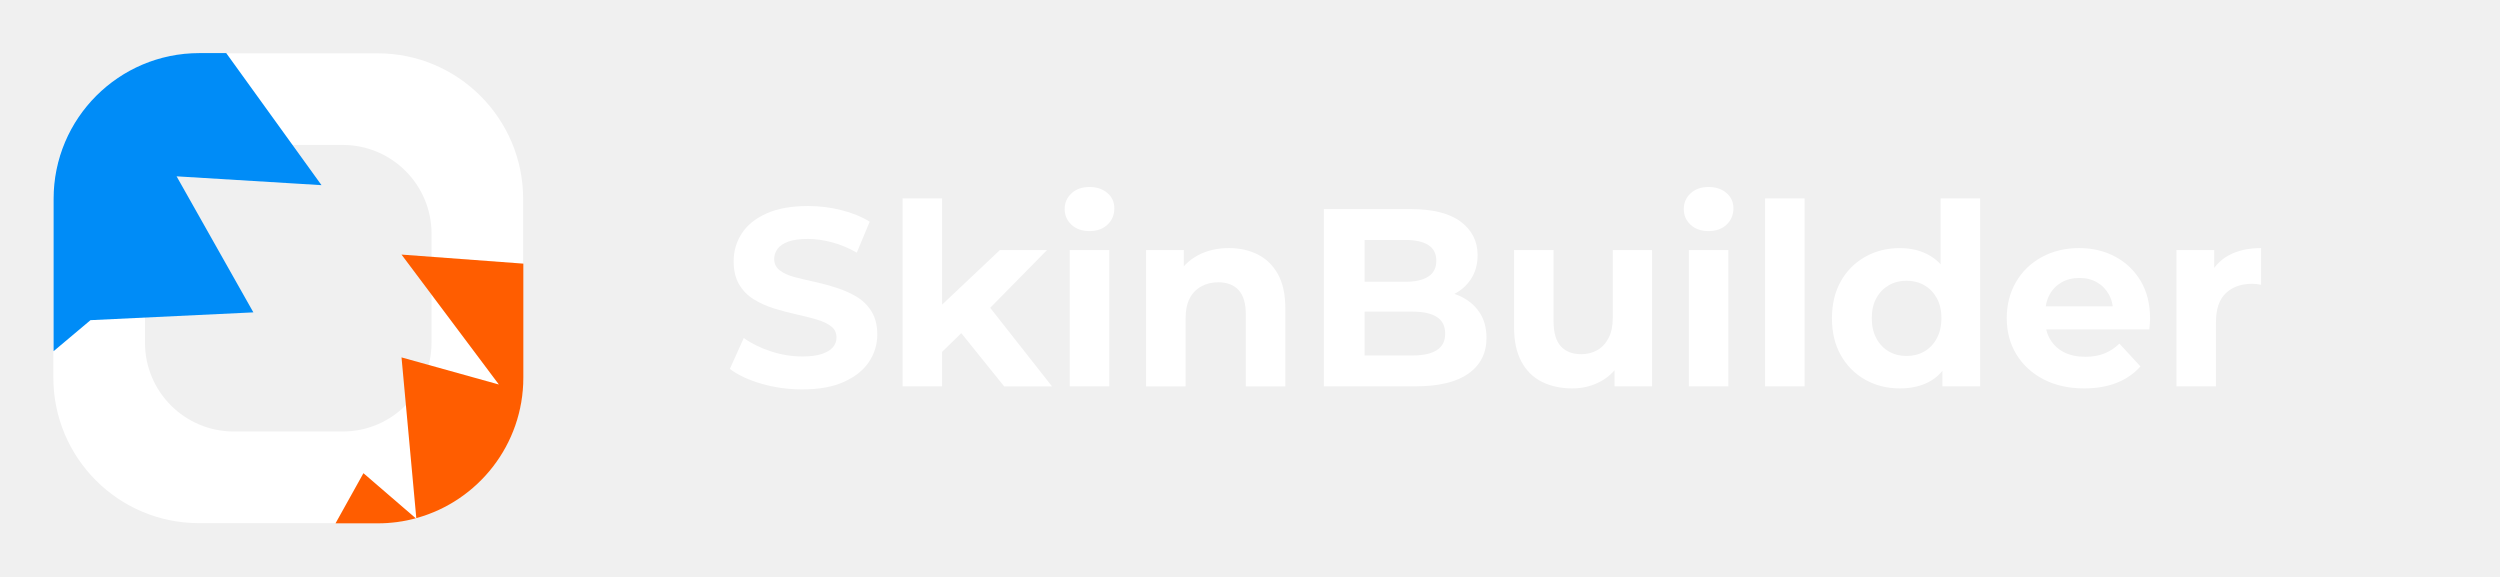
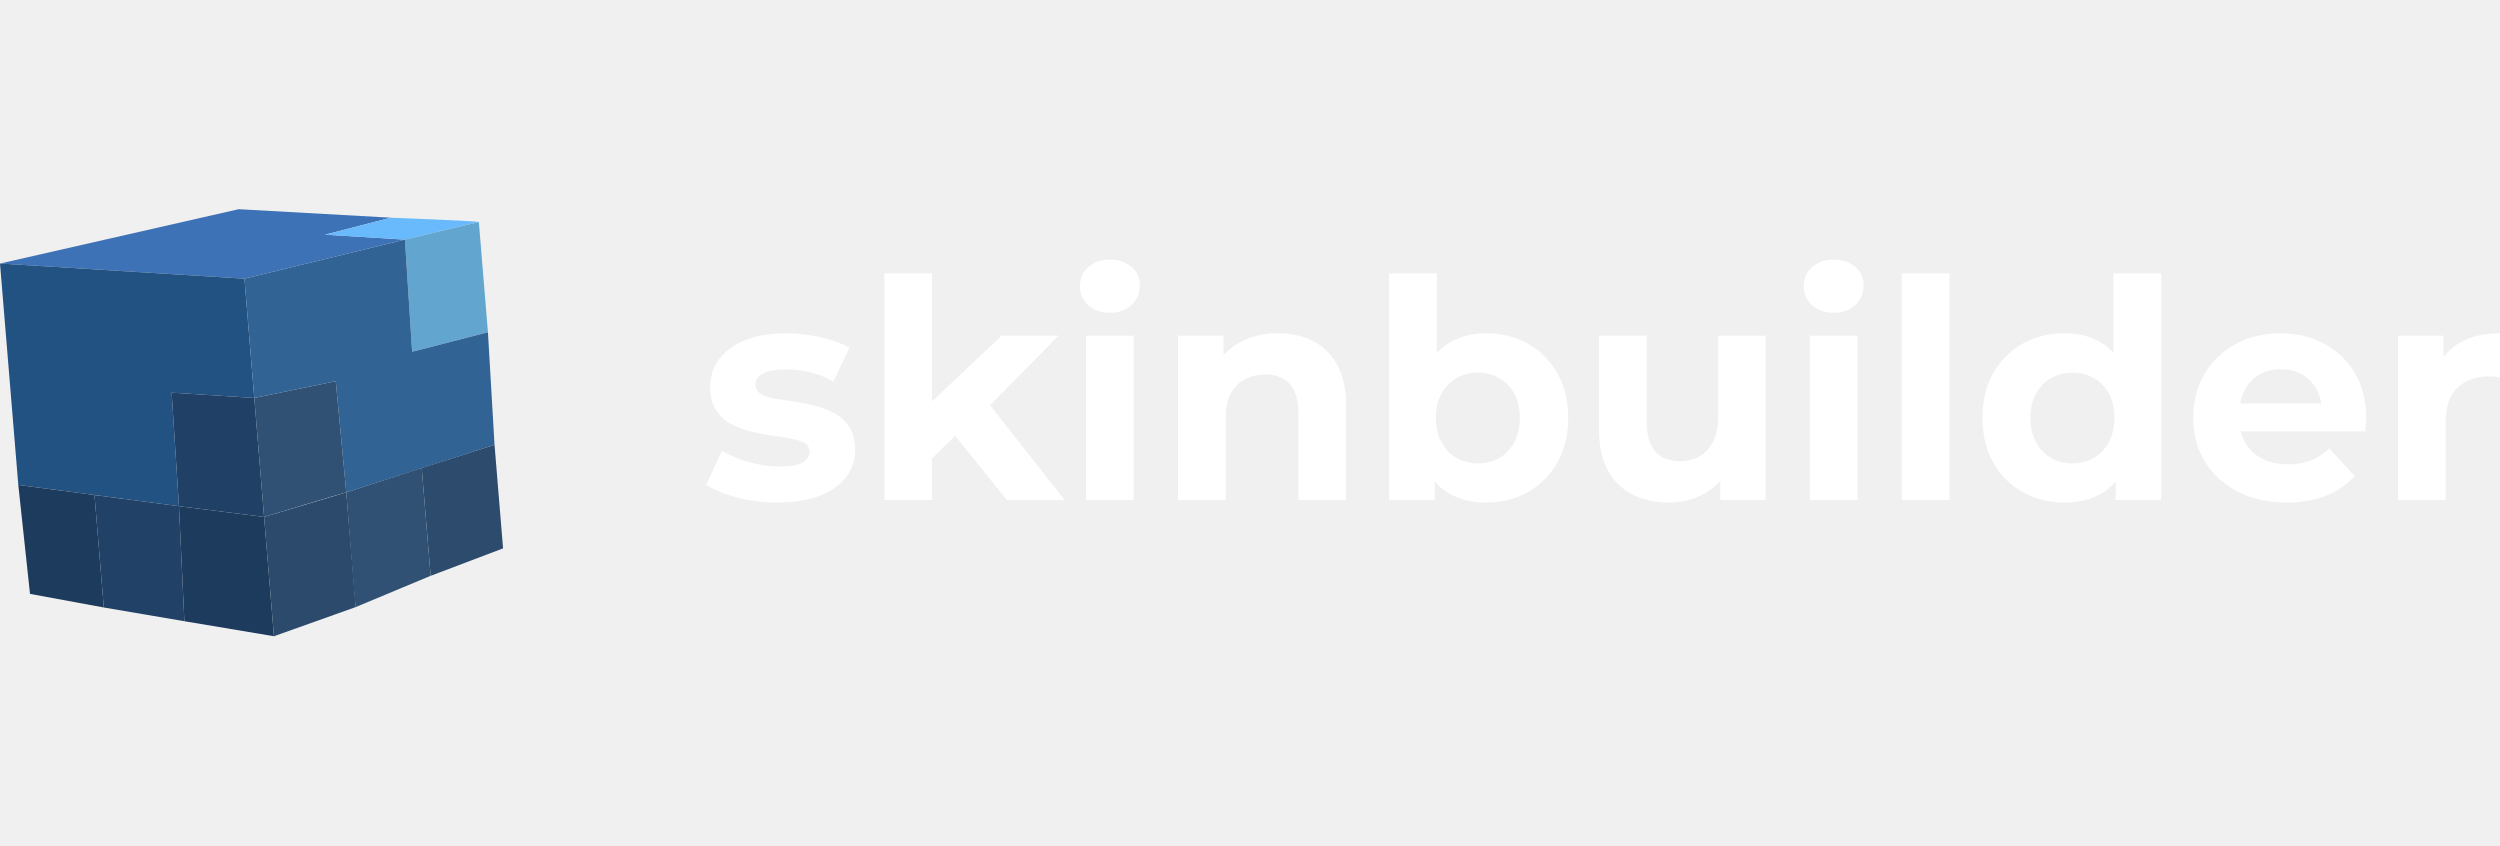
- <svg xmlns="http://www.w3.org/2000/svg" version="1.1" id="Слой_1" x="0px" y="0px" viewBox="0 0 8674 2000" style="enable-background:new 0 0 8674 2000;" xml:space="preserve">
+ <svg xmlns="http://www.w3.org/2000/svg" version="1.1" id="Слой_1" x="0px" y="0px" viewBox="0 0 5915.7 2000" style="enable-background:new 0 0 5915.7 2000;" xml:space="preserve">
  <style type="text/css">
- 	.st0{fill:#FFFFFF;}
- 	.st1{fill:#008CF7;}
- 	.st2{fill:#FF5D00;}
+ 	.st0{fill:#3E72B6;}
+ 	.st1{fill:#68BAFC;}
+ 	.st2{fill:#62A6CF;}
+ 	.st3{fill:#225282;}
+ 	.st4{fill:#316395;}
+ 	.st5{fill:#1D3B5D;}
+ 	.st6{fill:#214167;}
+ 	.st7{fill:#204066;}
+ 	.st8{fill:#305173;}
+ 	.st9{fill:#2D4B6D;}
+ 	.st10{fill:#2C4A6C;}
+ 	.st11{fill:#FFFFFF;}
</style>
-   <path class="st0" d="M1310,185H690.2c-278.9,0-505.1,226.1-505.1,505.1v619.8c0,279,226.1,505.2,505.1,505.2h619.8  c278.9,0,505.1-226.1,505.1-505.1V690.1C1815.1,411.1,1588.9,185,1310,185z M1497.2,1189c0,170.2-138,308.1-308.1,308.1H811.1  c-170.2,0-308.1-138-308.1-308.1V811c0-170.2,138-308.1,308.1-308.1h378.1c170.2,0,308.1,138,308.1,308.1L1497.2,1189L1497.2,1189z" />
-   <path class="st1" d="M185.9,689.8v528.7L314,1110.8l565.1-27l-266.4-472l502.8,30.6L784.9,184.2h-93.3  C412.3,184.2,185.9,410.6,185.9,689.8z" />
+   <polygon class="st0" points="0,623.6 564.8,495 924.9,515.1 769.1,555.3 958.1,567 578.4,659.4 " />
+   <path class="st1" d="M1133.1,525.3c-6.6-2.7-208.2-10.1-208.2-10.1l-155.8,40.2l189,11.7L1133.1,525.3z" />
+   <polygon class="st2" points="975.2,832.4 958.1,567 1133.1,525.3 1154.6,786.2 " />
+   <polygon class="st3" points="43.3,1147.5 0,623.6 578.4,659.4 601.7,941.7 406.2,929.2 423.5,1197.8 " />
+   <polygon class="st4" points="819.4,1165.1 1170.2,1052.6 1154.6,786.2 975.2,832.4 958.1,567 578.4,659.4 601.7,941.7 794.5,902 " />
+   <polygon class="st5" points="43.3,1147.5 71,1405.3 245.6,1437.5 223.6,1171.4 " />
+   <polygon class="st5" points="648.2,1505.5 624.9,1223.2 423.5,1197.8 436.3,1470 " />
+   <polygon class="st6" points="223.6,1171.4 423.5,1197.8 436.3,1470 245.6,1437.5 " />
+   <polygon class="st7" points="406.2,929.2 601.7,941.7 624.9,1223.2 423.5,1197.8 " />
+   <path class="st8" d="M819.4,1165.1c-4.8,0.4-194.5,58.1-194.5,58.1l-23.2-281.5L794.5,902L819.4,1165.1z" />
+   <polygon class="st9" points="1170.2,1052.6 1190.4,1297.6 1019,1362.6 997.9,1107.5 " />
+   <path class="st8" d="M841.8,1436.5c-2.3-7.8-22.4-271.4-22.4-271.4l178.5-57.7l21.1,255.1L841.8,1436.5z" />
+   <polygon class="st10" points="624.9,1223.2 648.2,1505.5 841.8,1436.5 819.4,1165.1 " />
  <g>
-     <path class="st2" d="M1164.1,1815.8h146.3c45.8,0,90.1-6,132.2-17.5L1261,1641.8L1164.1,1815.8z" />
-     <path class="st2" d="M1393.1,883.3l337.8,450.8l-337.8-94.1l51.3,557.7c214.2-58.7,371.4-254.9,371.4-487.6V914.7L1393.1,883.3z" />
-   </g>
-   <g>
-     <path class="st0" d="M2783.6,1351.1c-49.2,0-96.5-6.6-141.9-19.8c-45.4-13.2-81.9-30.3-109.4-51.4l48.3-107.2   c25.8,18.7,56.8,34.1,93.2,46.1c36.3,12,73,18,109.9,18c28.1,0,50.8-2.9,68.1-8.8c17.3-5.9,30-13.6,38.2-23.3   c8.2-9.7,12.3-21,12.3-33.9c0-16.4-6.4-29.4-19.3-39.1c-12.9-9.7-30-17.6-51.4-23.7c-21.4-6.1-44.7-12-69.9-17.6   c-25.2-5.6-50.5-12.3-76-20.2s-48.9-18.5-70.3-31.6c-21.4-13.2-38.4-30.5-51-51.9c-12.6-21.4-18.9-48.2-18.9-80.4   c0-35.2,9.4-67.2,28.1-96.2c18.7-29,47.3-52.1,85.7-69.4c38.4-17.3,86.6-25.9,144.6-25.9c38.7,0,76.9,4.7,114.7,14.1   s70.7,22.8,98.9,40.4l-44.8,107.2c-27.5-15.8-56-27.7-85.3-35.6c-29.3-7.9-57.4-11.9-84.4-11.9c-28.1,0-50.7,3.1-67.7,9.2   c-17,6.2-29.5,14.5-37.3,25c-7.9,10.6-11.9,22.3-11.9,35.2c0,16.4,6.4,29.6,19.3,39.6c12.9,10,29.9,17.7,51,23.3   c21.1,5.6,44.5,11.1,70.3,16.7c25.8,5.6,51.3,12.5,76.5,20.7s48.3,18.6,69.4,31.2c21.1,12.6,38.2,29.6,51.4,51   c13.2,21.4,19.8,47.9,19.8,79.5c0,34.6-9.5,66.2-28.6,94.9c-19,28.7-47.9,51.9-86.6,69.4   C2889.9,1342.3,2841.6,1351.1,2783.6,1351.1z" />
-     <path class="st0" d="M3131.6,1340.6V688.4h137.1v652.1H3131.6z M3245,1243.9l3.5-167.9l220.6-208.3h163.5l-211.8,215.3l-71.2,58.9   L3245,1243.9z M3484,1340.6l-159.9-198.6l86.1-106.3l239.9,305H3484z" />
-     <path class="st0" d="M3780.1,801.8c-25.8,0-46.6-7.3-62.4-22c-15.8-14.7-23.7-32.8-23.7-54.5c0-21.7,7.9-39.8,23.7-54.5   c15.8-14.7,36.6-22,62.4-22c25.2,0,45.8,6.9,62,20.7c16.1,13.8,24.2,31.5,24.2,53.2c0,22.9-7.9,41.7-23.7,56.7   S3805.9,801.8,3780.1,801.8z M3711.6,1340.6V867.7h137.1v472.8H3711.6z" />
-     <path class="st0" d="M4263.6,860.7c37.5,0,71,7.5,100.6,22.4c29.6,14.9,52.9,37.8,69.9,68.6c17,30.8,25.5,70.2,25.5,118.2v270.7   h-137.1V1091c0-38.1-8.3-66.2-25-84.4c-16.7-18.2-40.3-27.2-70.7-27.2c-21.7,0-41.2,4.7-58.4,14.1c-17.3,9.4-30.8,23.1-40.4,41.3   c-9.7,18.2-14.5,42.2-14.5,72.1v233.8h-137.1V867.7h131v131l-24.6-39.5c17-31.6,41.3-56,72.9-73   C4187.1,869.2,4223.2,860.7,4263.6,860.7z" />
-     <path class="st0" d="M4593.2,1340.6V725.4h300.6c77.3,0,135.5,14.7,174.5,43.9c39,29.3,58.4,68,58.4,116c0,32.2-7.9,60.2-23.7,83.9   c-15.8,23.7-37.6,42-65.5,54.9c-27.8,12.9-59.3,19.3-94.5,19.3l16.7-36.9c38.7,0,72.8,6.4,102.4,19.3   c29.6,12.9,52.9,31.6,69.9,56.2c17,24.6,25.5,54.8,25.5,90.5c0,52.7-20.8,93.9-62.4,123.5c-41.6,29.6-102.8,44.4-183.7,44.4H4593.2   z M4734.7,1233.3h167c36.3,0,64.2-6.1,83.5-18.5s29-31.4,29-57.1c0-26.4-9.7-45.7-29-58c-19.3-12.3-47.2-18.5-83.5-18.5h-177.5   V977.6h152c34.6,0,61.1-6,79.5-18c18.5-12,27.7-30.3,27.7-54.9s-9.2-42.8-27.7-54.5c-18.5-11.7-45-17.6-79.5-17.6h-141.5V1233.3z" />
-     <path class="st0" d="M5455.3,1347.6c-39.8,0-75-7.6-105.5-22.8c-30.5-15.2-54.2-38.7-71.2-70.3c-17-31.6-25.5-71.5-25.5-119.5   V867.7h137.1v246.1c0,39.8,8.3,69,25,87.4s40.3,27.7,70.7,27.7c21.1,0,39.8-4.7,56.2-14.1c16.4-9.4,29.4-23.4,39.1-42.2   c9.7-18.7,14.5-42.2,14.5-70.3V867.7h136.2v472.8h-130.1v-131l23.7,38.7c-16.4,32.8-39.8,57.6-70.3,74.3   C5525.1,1339.2,5491.7,1347.6,5455.3,1347.6z" />
-     <path class="st0" d="M5928.1,801.8c-25.8,0-46.6-7.3-62.4-22c-15.8-14.7-23.7-32.8-23.7-54.5c0-21.7,7.9-39.8,23.7-54.5   c15.8-14.7,36.6-22,62.4-22c25.2,0,45.8,6.9,62,20.7c16.1,13.8,24.2,31.5,24.2,53.2c0,22.9-7.9,41.7-23.7,56.7   C5974.7,794.3,5953.9,801.8,5928.1,801.8z M5859.6,1340.6V867.7h137.1v472.8H5859.6z" />
-     <path class="st0" d="M6124.1,1340.6V688.4h137.1v652.1H6124.1z" />
-     <path class="st0" d="M6591.7,1347.6c-44.5,0-84.7-10.1-120.4-30.3c-35.7-20.2-63.9-48.5-84.4-84.8c-20.5-36.3-30.8-79.1-30.8-128.3   c0-49.2,10.3-92,30.8-128.3c20.5-36.3,48.6-64.6,84.4-84.8c35.7-20.2,75.9-30.3,120.4-30.3c39.8,0,74.7,8.8,104.6,26.4   c29.9,17.6,53,44.2,69.4,80c16.4,35.7,24.6,81.5,24.6,137.1c0,55.1-7.9,100.8-23.7,137.1c-15.8,36.3-38.5,63.1-68.1,80.4   C6668.9,1339,6633.3,1347.6,6591.7,1347.6z M6614.6,1235.1c22.8,0,43.4-5.1,61.5-15.4c18.2-10.3,32.7-25.3,43.5-45.3   c10.8-19.9,16.3-43.4,16.3-70.3c0-27.5-5.4-51-16.3-70.3c-10.8-19.3-25.4-34.1-43.5-44.4s-38.7-15.4-61.5-15.4   c-22.3,0-42.5,5.1-60.6,15.4s-32.7,25-43.5,44.4c-10.8,19.3-16.2,42.8-16.2,70.3c0,27,5.4,50.4,16.2,70.3   c10.8,19.9,25.3,35,43.5,45.3C6572.1,1230,6592.3,1235.1,6614.6,1235.1z M6739.4,1340.6v-96.7l2.6-140.6l-8.8-139.8V688.4h137.1   v652.1H6739.4z" />
-     <path class="st0" d="M7231.5,1347.6c-53.9,0-101.1-10.5-141.5-31.6c-40.4-21.1-71.8-50-94-86.6c-22.3-36.6-33.4-78.4-33.4-125.2   s10.7-88.8,32.1-125.7c21.4-36.9,51.3-65.8,89.6-86.6c38.4-20.8,81.6-31.2,129.6-31.2c46.3,0,88,10,125.2,29.9s66.6,48.1,88.3,84.4   c21.7,36.3,32.5,80,32.5,131c0,5.3-0.3,11.3-0.9,18c-0.6,6.7-1.2,13-1.8,18.9h-384.1v-80h312l-53.6,23.7c0.6-24.6-4.1-46-14.1-64.2   c-10-18.2-23.7-32.4-41.3-42.6c-17.6-10.3-38.1-15.4-61.5-15.4c-23.5,0-44.1,5.1-62,15.4c-17.9,10.3-31.8,24.6-41.7,43.1   s-14.9,40.3-14.9,65.5v21.1c0,26.4,5.9,49.2,17.6,68.6c11.7,19.3,27.8,34.1,48.3,44.4c20.5,10.3,45.1,15.4,73.8,15.4   c24.6,0,46.4-3.8,65.5-11.4c19-7.6,36.5-19,52.3-34.3l72.9,79.1c-21.7,24.6-48.9,43.5-81.7,56.7   C7312.1,1341,7274.3,1347.6,7231.5,1347.6z" />
-     <path class="st0" d="M7551.4,1340.6V867.7h131v134.5l-18.5-39.6c14.1-33.4,36.6-58.7,67.7-76c31.1-17.3,68.8-25.9,113.4-25.9v127.4   c-5.3-1.2-10.4-2-15.4-2.6c-5-0.6-9.8-0.9-14.5-0.9c-38.7,0-69.4,10.8-92.3,32.5c-22.9,21.7-34.3,55.1-34.3,100.2v223.2H7551.4z" />
+     <path class="st11" d="M1839.6,1189.1c-33.3,0-65.1-4-95.4-11.9c-30.4-8-54.7-18-73-30l36.9-80.2c18.3,10.6,39.6,19.4,64,26.4   c24.3,7,48.3,10.5,71.9,10.5c26,0,44.5-3.1,55.3-9.4c10.8-6.3,16.3-14.9,16.3-26c0-9.1-4.2-16-12.7-20.6   c-8.4-4.6-19.5-8.1-33.3-10.5c-13.7-2.4-29-4.8-45.9-7.2c-16.9-2.4-33.6-5.8-50.2-10.1c-16.6-4.3-32.1-10.5-46.3-18.4   c-14.2-8-25.5-18.9-34-32.9s-12.7-32-12.7-54.2c0-24.6,7.2-46.4,21.7-65.4c14.5-19,34.9-33.9,61.5-44.5   c26.5-10.6,58.6-15.9,96.2-15.9c27,0,54.1,3,81.3,9c27.2,6,50.2,14.4,69,24.9l-38.3,80.3c-18.3-10.6-37-18.1-56-22.4   c-19-4.3-37.2-6.5-54.6-6.5c-26,0-44.8,3.4-56.4,10.1c-11.6,6.8-17.4,15.4-17.4,26c0,9.6,4.3,17,13,22c8.7,5.1,20,8.8,34,11.2   c14,2.4,29.4,4.8,46.3,7.2c16.9,2.4,33.5,5.8,49.9,10.1c16.4,4.3,31.7,10.5,45.9,18.4c14.2,8,25.5,18.9,34,32.9   c8.4,14,12.7,32.1,12.7,54.2c0,23.6-7.2,44.7-21.7,63.3c-14.5,18.6-35.3,33.1-62.5,43.7C1911.8,1183.8,1878.7,1189.1,1839.6,1189.1   z" />
+     <path class="st11" d="M2092.7,1183.3V646.8h112.8v536.4H2092.7z M2185.9,1103.7l2.9-138.1l181.5-171.4h134.5l-174.2,177.1   l-58.6,48.4L2185.9,1103.7z M2382.6,1183.3L2251,1019.9l70.9-87.5l197.4,250.9L2382.6,1183.3L2382.6,1183.3z" />
+     <path class="st11" d="M2626.2,740.1c-21.2,0-38.3-6-51.3-18.1c-13-12-19.5-27-19.5-44.8c0-17.8,6.5-32.8,19.5-44.8   c13-12,30.1-18.1,51.3-18.1c20.7,0,37.7,5.7,51,17c13.2,11.3,19.9,25.9,19.9,43.7c0,18.8-6.5,34.3-19.5,46.6   C2664.5,733.9,2647.4,740.1,2626.2,740.1z M2569.8,1183.3v-389h112.8v389H2569.8z" />
+     <path class="st11" d="M3023.9,788.5c30.8,0,58.4,6.1,82.8,18.4c24.3,12.3,43.5,31.1,57.5,56.4c14,25.3,21,57.7,21,97.2v222.7   h-112.8V977.9c0-31.3-6.9-54.5-20.6-69.4c-13.7-14.9-33.1-22.4-58.2-22.4c-17.8,0-33.9,3.9-48.1,11.6c-14.2,7.7-25.3,19-33.3,34   c-8,14.9-11.9,34.7-11.9,59.3v192.3h-112.8V794.3h107.7V902l-20.3-32.5c14-26,34-46,60-60C2961,795.5,2990.6,788.5,3023.9,788.5z" />
+     <path class="st11" d="M3287,1183.3V646.8h112.8v226.3l-7.2,114.9l2.2,115.7v79.5H3287z M3516.2,1189.1c-33.3,0-62.3-7.1-87.1-21.3   c-24.8-14.2-43.7-36.3-56.7-66.1c-13-29.9-19.5-67.5-19.5-112.8c0-45.8,6.9-83.4,20.6-112.8c13.7-29.4,32.9-51.3,57.5-65.8   c24.6-14.5,53-21.7,85.3-21.7c37.1,0,70.2,8.3,99.4,24.9c29.2,16.6,52.3,39.9,69.4,69.8c17.1,29.9,25.7,65.1,25.7,105.6   s-8.6,75.7-25.7,105.6c-17.1,29.9-40.2,53.1-69.4,69.8C3586.4,1180.7,3553.3,1189.1,3516.2,1189.1z M3497.4,1096.5   c18.8,0,35.5-4.2,50.2-12.7c14.7-8.4,26.5-20.8,35.4-37.2c8.9-16.4,13.4-35.7,13.4-57.8c0-22.6-4.5-41.9-13.4-57.8   c-8.9-15.9-20.7-28.1-35.4-36.5c-14.7-8.4-31.4-12.7-50.2-12.7c-18.8,0-35.7,4.2-50.6,12.7c-14.9,8.4-26.9,20.6-35.8,36.5   c-8.9,15.9-13.4,35.2-13.4,57.8c0,22.2,4.5,41.5,13.4,57.8c8.9,16.4,20.8,28.8,35.8,37.2   C3461.7,1092.3,3478.6,1096.5,3497.4,1096.5z" />
+     <path class="st11" d="M3950,1189.1c-32.8,0-61.7-6.3-86.8-18.8c-25.1-12.5-44.6-31.8-58.6-57.8c-14-26-21-58.8-21-98.3V794.3h112.8   v202.4c0,32.8,6.9,56.7,20.6,71.9c13.7,15.2,33.1,22.8,58.2,22.8c17.4,0,32.8-3.8,46.3-11.6c13.5-7.7,24.2-19.3,32.2-34.7   c8-15.4,11.9-34.7,11.9-57.8v-193h112.1v389h-107v-107.7l19.5,31.8c-13.5,27-32.8,47.4-57.8,61.1   C4007.3,1182.2,3979.9,1189.1,3950,1189.1z" />
+     <path class="st11" d="M4338.9,740.1c-21.2,0-38.3-6-51.3-18.1c-13-12-19.5-27-19.5-44.8c0-17.8,6.5-32.8,19.5-44.8   c13-12,30.1-18.1,51.3-18.1c20.7,0,37.7,5.7,51,17c13.2,11.3,19.9,25.9,19.9,43.7c0,18.8-6.5,34.3-19.5,46.6   C4377.3,733.9,4360.1,740.1,4338.9,740.1z M4282.5,1183.3v-389h112.8v389H4282.5z" />
+     <path class="st11" d="M4500.2,1183.3V646.8h112.8v536.4H4500.2z" />
+     <path class="st11" d="M4884.8,1189.1c-36.6,0-69.7-8.3-99-24.9c-29.4-16.6-52.5-39.9-69.4-69.8c-16.9-29.9-25.3-65.1-25.3-105.6   s8.4-75.7,25.3-105.6c16.9-29.9,40-53.1,69.4-69.8c29.4-16.6,62.4-24.9,99-24.9c32.8,0,61.5,7.2,86,21.7   c24.6,14.5,43.6,36.4,57.1,65.8c13.5,29.4,20.2,67,20.2,112.8c0,45.3-6.5,82.9-19.5,112.8c-13,29.9-31.7,51.9-56,66.1   C4948.3,1181.9,4919,1189.1,4884.8,1189.1z M4903.6,1096.5c18.8,0,35.7-4.2,50.6-12.7c14.9-8.4,26.9-20.8,35.8-37.2   c8.9-16.4,13.4-35.7,13.4-57.8c0-22.6-4.5-41.9-13.4-57.8c-8.9-15.9-20.9-28.1-35.8-36.5c-14.9-8.4-31.8-12.7-50.6-12.7   c-18.3,0-34.9,4.2-49.9,12.7c-14.9,8.4-26.9,20.6-35.8,36.5c-8.9,15.9-13.4,35.2-13.4,57.8c0,22.2,4.5,41.5,13.4,57.8   c8.9,16.4,20.8,28.8,35.8,37.2C4868.6,1092.3,4885.3,1096.5,4903.6,1096.5z M5006.2,1183.3v-79.5l2.2-115.7l-7.2-114.9V646.8H5114   v536.4H5006.2z" />
+     <path class="st11" d="M5411.1,1189.1c-44.3,0-83.1-8.7-116.4-26c-33.3-17.4-59-41.1-77.4-71.2c-18.3-30.1-27.5-64.5-27.5-103   c0-38.6,8.8-73,26.4-103.4c17.6-30.4,42.2-54.1,73.7-71.2c31.6-17.1,67.1-25.7,106.6-25.7c38.1,0,72.4,8.2,103,24.6   c30.6,16.4,54.8,39.5,72.7,69.4c17.8,29.9,26.8,65.8,26.8,107.7c0,4.3-0.2,9.3-0.7,14.8c-0.5,5.5-1,10.7-1.4,15.5H5281v-65.8h256.7   l-44.1,19.5c0.5-20.2-3.4-37.8-11.6-52.8c-8.2-14.9-19.5-26.6-34-35.1c-14.5-8.4-31.3-12.7-50.6-12.7c-19.3,0-36.3,4.2-51,12.7   c-14.7,8.4-26.1,20.2-34.3,35.4c-8.2,15.2-12.3,33.1-12.3,53.9v17.4c0,21.7,4.8,40.5,14.5,56.4c9.6,15.9,22.9,28.1,39.8,36.5   c16.9,8.4,37.1,12.7,60.7,12.7c20.2,0,38.2-3.1,53.9-9.4c15.7-6.3,30-15.7,43-28.2l60,65.1c-17.8,20.3-40.3,35.8-67.2,46.6   C5477.4,1183.6,5446.3,1189.1,5411.1,1189.1z" />
+     <path class="st11" d="M5674.3,1183.3v-389H5782v110.6l-15.2-32.5c11.6-27.5,30.1-48.3,55.7-62.5c25.5-14.2,56.6-21.3,93.3-21.3   v104.8c-4.3-1-8.6-1.7-12.7-2.2c-4.1-0.5-8.1-0.7-11.9-0.7c-31.8,0-57.1,8.9-75.9,26.8c-18.8,17.8-28.2,45.3-28.2,82.4v183.6   L5674.3,1183.3L5674.3,1183.3z" />
  </g>
</svg>
